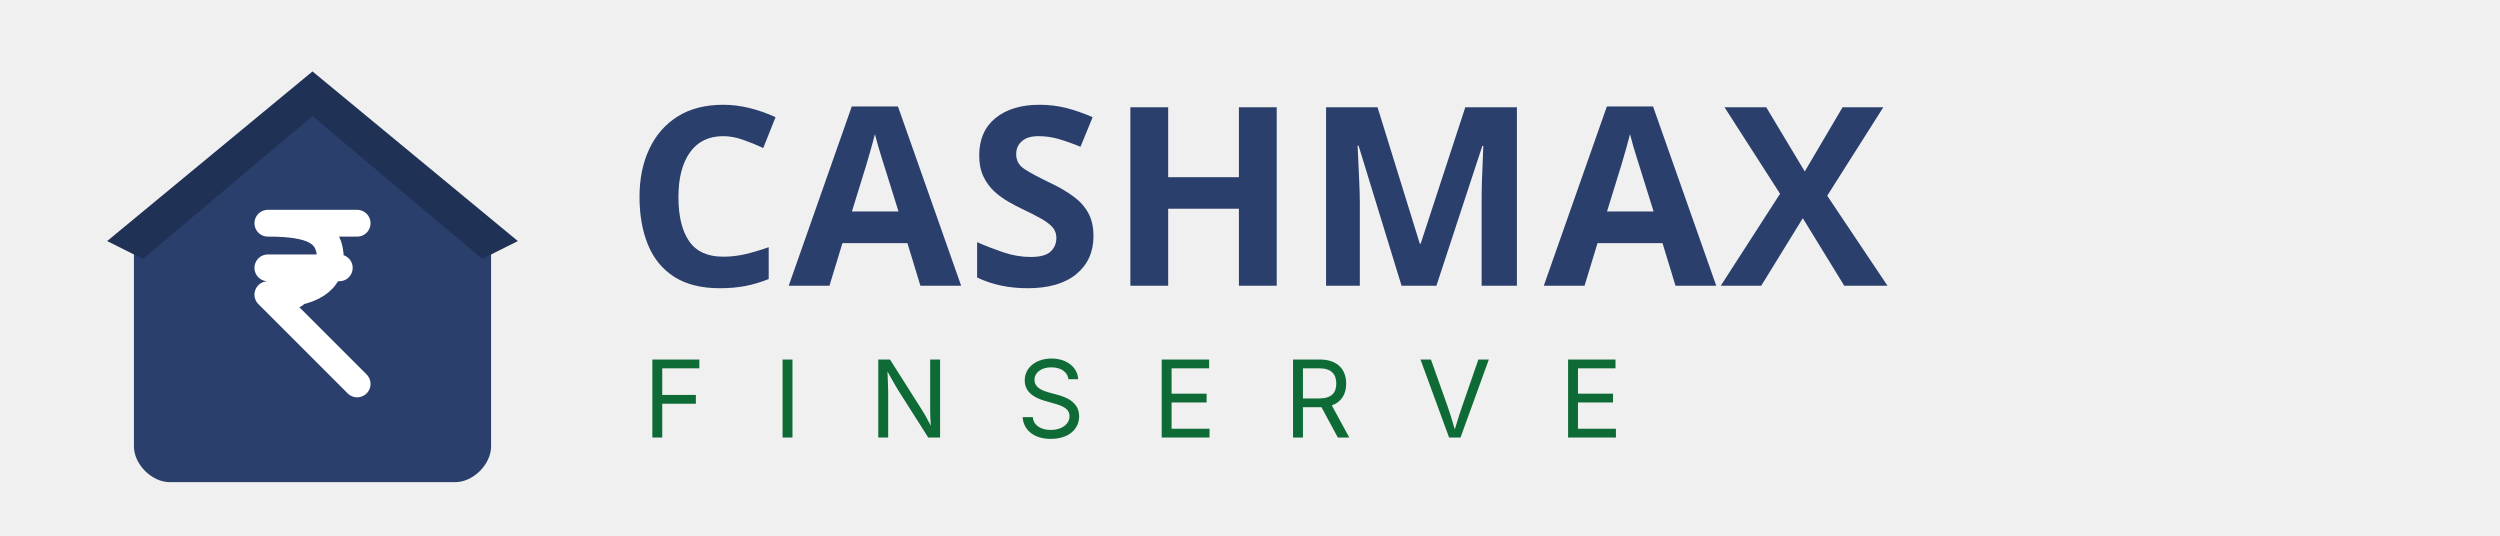
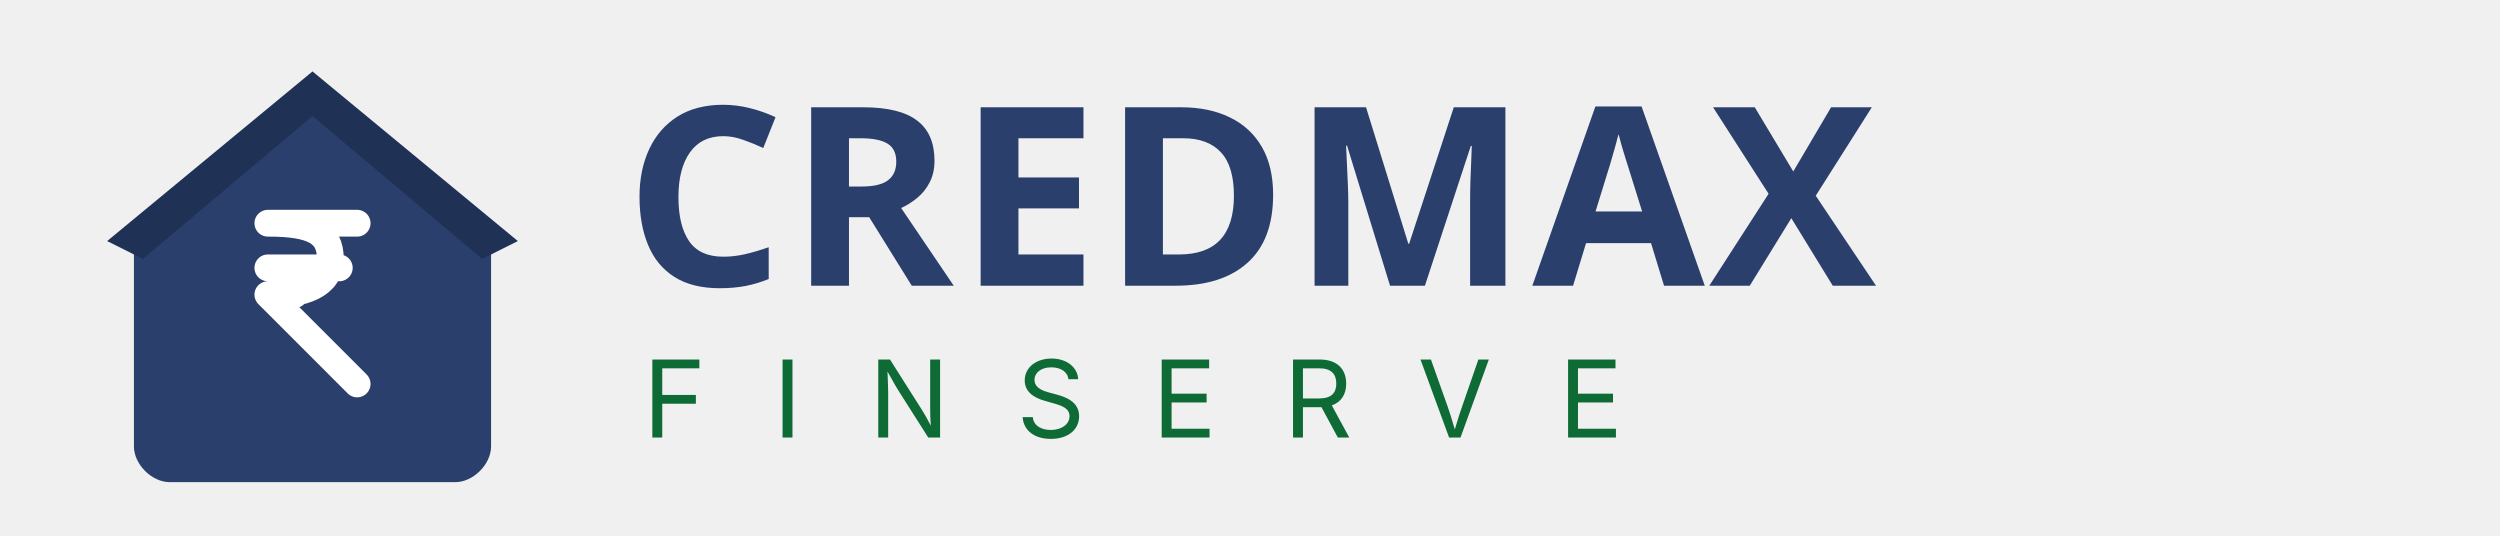
<svg xmlns="http://www.w3.org/2000/svg" viewBox="0 0 280 60" width="100%" height="100%">
  <g transform="translate(10, 5)">
    <path d="M25 5 L45 22 L45 45 C45 47 43 49 41 49 L9 49 C7 49 5 47 5 45 L5 22 Z" fill="#2B3F6C" />
    <path d="M25 3 L48 22 L44 24 L25 8 L6 24 L2 22 Z" fill="#203156" />
    <path d="M20 20 L30 20 M20 25 L28 25 M20 20 C25 20 27 21 27 24 C27 27 24 28 20 28 L30 38 M20 28 L23 28" stroke="#FFFFFF" stroke-width="3" stroke-linecap="round" stroke-linejoin="round" fill="none" />
  </g>
  <g transform="translate(70, 0)">
-     <text x="0" y="32" font-family="'Poppins', 'Arial Black', sans-serif" font-weight="900" font-size="28" fill="#2B3F6C" letter-spacing="0.5">CASHMAX</text>
+     <text x="0" y="32" font-family="'Poppins', 'Arial Black', sans-serif" font-weight="900" font-size="28" fill="#2B3F6C" letter-spacing="0.5">CREDMAX</text>
    <text x="2" y="49" font-family="'Inter', 'Arial', sans-serif" font-weight="400" font-size="12" fill="#0E6B36" letter-spacing="7.5">FINSERVE</text>
  </g>
</svg>
